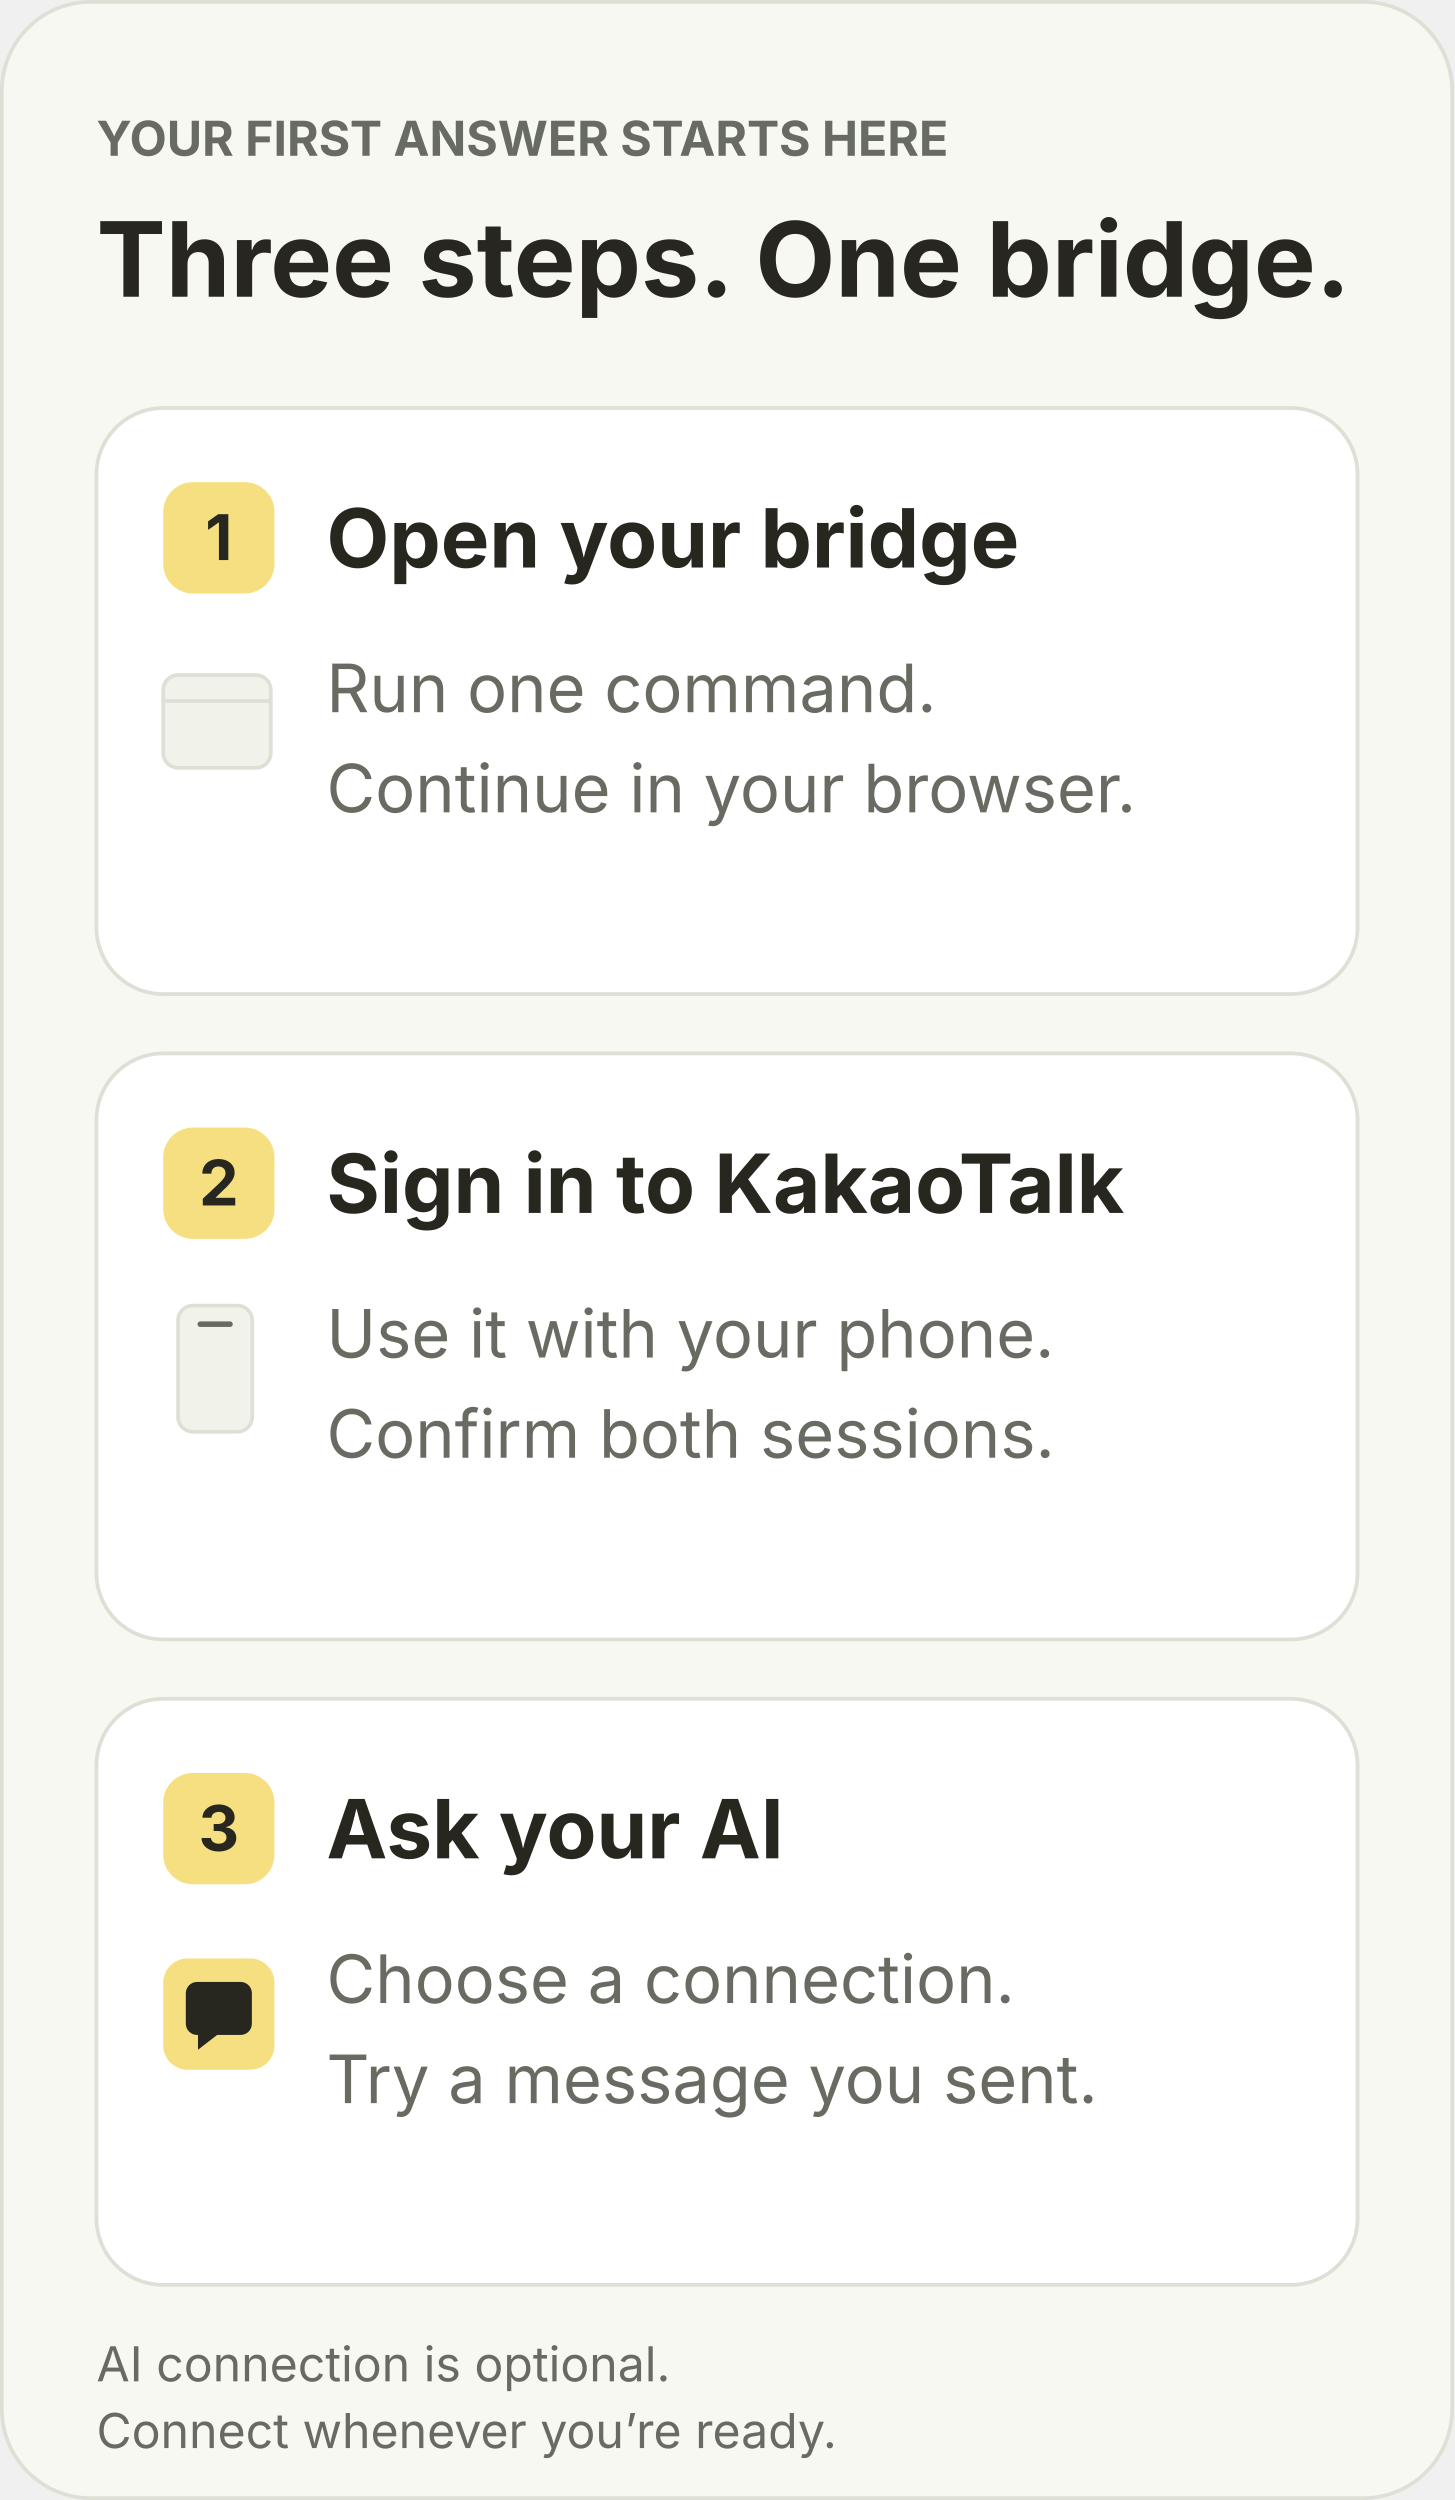
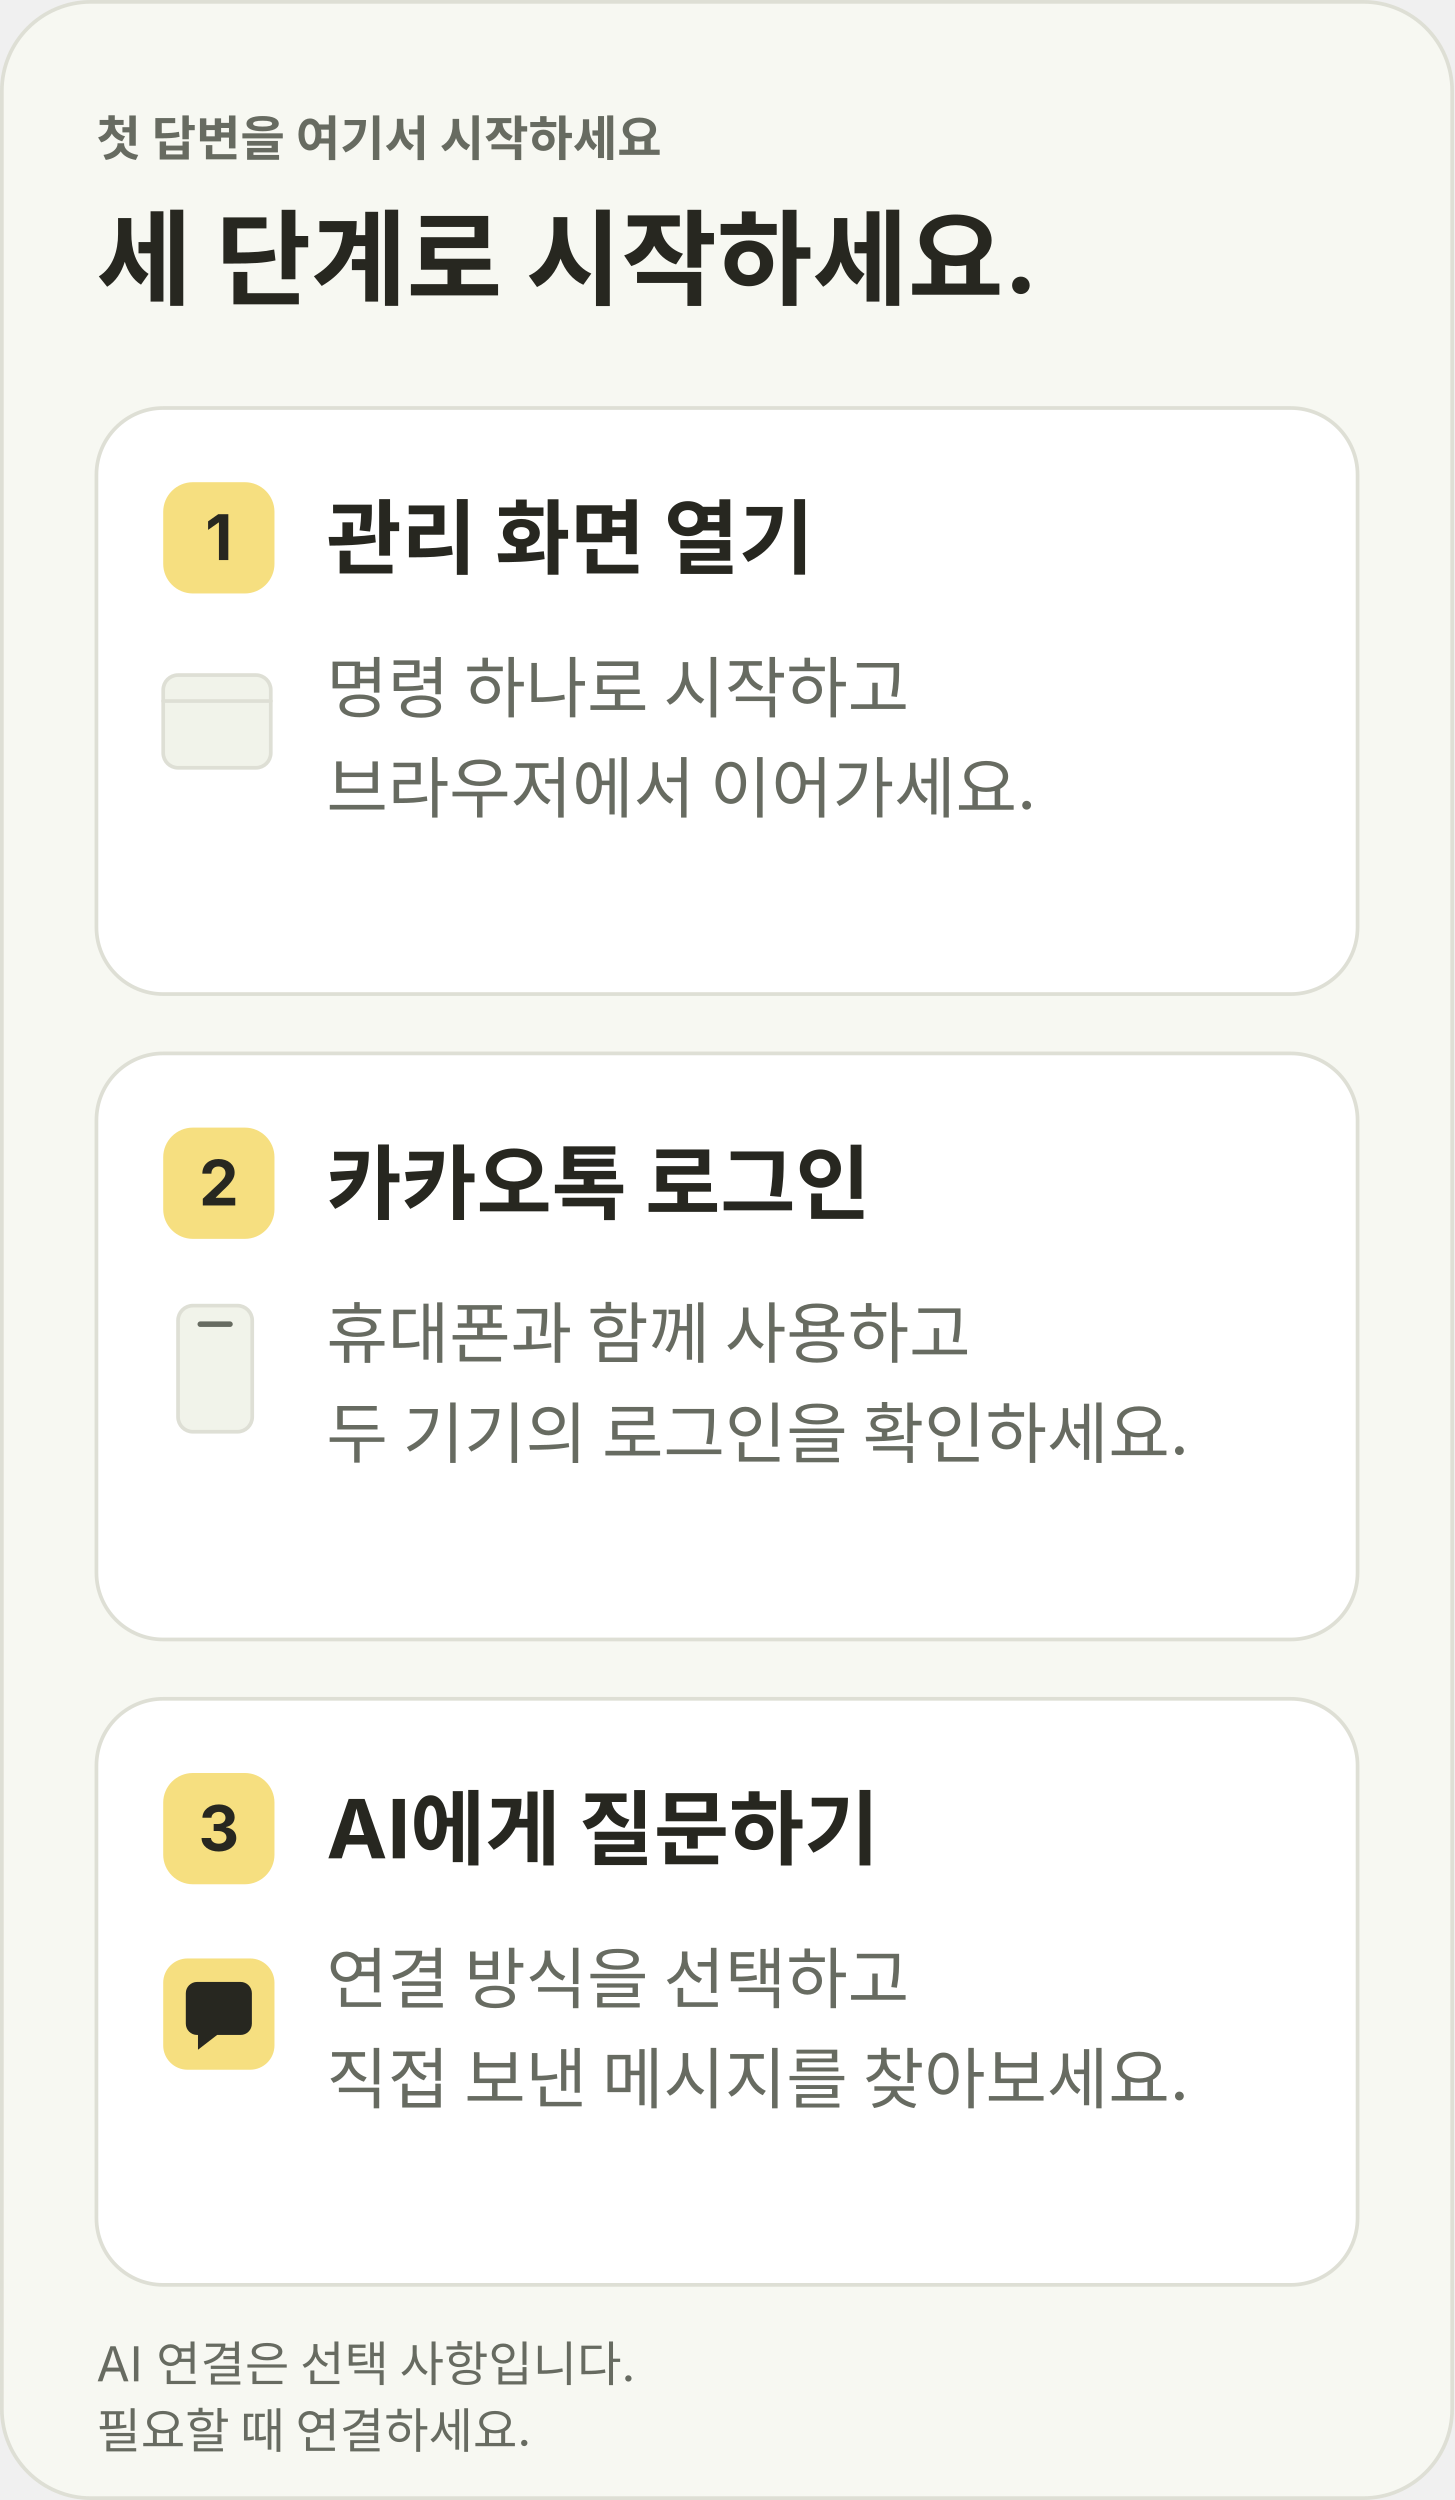
<svg xmlns="http://www.w3.org/2000/svg" width="392" height="674" viewBox="0 0 392 674" role="img" aria-labelledby="title desc">
  <rect x="0.5" y="0.5" width="391" height="673" rx="24" fill="#f7f8f2" stroke="#dedfd5" />
-   <text x="26" y="42" font-family="Inter, -apple-system, BlinkMacSystemFont, Segoe UI, Arial, sans-serif" font-size="13" font-weight="650" fill="#676b61" text-anchor="start">YOUR FIRST ANSWER STARTS HERE</text>
-   <text x="26" y="80" font-family="Inter, -apple-system, BlinkMacSystemFont, Segoe UI, Arial, sans-serif" font-size="28" font-weight="650" fill="#272720" text-anchor="start">Three steps. One bridge.</text>
+   <text x="26" y="42" font-family="Inter, -apple-system, BlinkMacSystemFont, Segoe UI, Arial, sans-serif" font-size="13" font-weight="650" fill="#676b61" text-anchor="start">첫 답변을 여기서 시작하세요</text>
+   <text x="26" y="80" font-family="Inter, -apple-system, BlinkMacSystemFont, Segoe UI, Arial, sans-serif" font-size="28" font-weight="650" fill="#272720" text-anchor="start">세 단계로 시작하세요.</text>
  <g transform="translate(26 110)">
    <rect x="0" y="0" width="340" height="158" rx="18" fill="white" stroke="#dedfd5" />
    <rect x="18" y="20" width="30" height="30" rx="8" fill="#f6df80" stroke="none" />
    <text x="33" y="41" font-family="Inter, -apple-system, BlinkMacSystemFont, Segoe UI, Arial, sans-serif" font-size="17" font-weight="700" fill="#272720" text-anchor="middle">1</text>
-     <text x="62" y="43" font-family="Inter, -apple-system, BlinkMacSystemFont, Segoe UI, Arial, sans-serif" font-size="22" font-weight="650" fill="#272720" text-anchor="start">Open your bridge</text>
-     <text x="62" y="82" font-family="Inter, -apple-system, BlinkMacSystemFont, Segoe UI, Arial, sans-serif" font-size="18" font-weight="400" fill="#676b61" text-anchor="start">Run one command.</text>
-     <text x="62" y="109" font-family="Inter, -apple-system, BlinkMacSystemFont, Segoe UI, Arial, sans-serif" font-size="18" font-weight="400" fill="#676b61" text-anchor="start">Continue in your browser.</text>
+     <text x="62" y="43" font-family="Inter, -apple-system, BlinkMacSystemFont, Segoe UI, Arial, sans-serif" font-size="22" font-weight="650" fill="#272720" text-anchor="start">관리 화면 열기</text>
+     <text x="62" y="82" font-family="Inter, -apple-system, BlinkMacSystemFont, Segoe UI, Arial, sans-serif" font-size="18" font-weight="400" fill="#676b61" text-anchor="start">명령 하나로 시작하고</text>
+     <text x="62" y="109" font-family="Inter, -apple-system, BlinkMacSystemFont, Segoe UI, Arial, sans-serif" font-size="18" font-weight="400" fill="#676b61" text-anchor="start">브라우저에서 이어가세요.</text>
    <rect x="18" y="72" width="29" height="25" rx="4" fill="#f1f3ea" stroke="#dedfd5" />
    <path d="M18 79h29" stroke="#dedfd5" stroke-width="1" fill="none" stroke-linecap="round" stroke-linejoin="round" />
  </g>
  <g transform="translate(26 284)">
    <rect x="0" y="0" width="340" height="158" rx="18" fill="white" stroke="#dedfd5" />
    <rect x="18" y="20" width="30" height="30" rx="8" fill="#f6df80" stroke="none" />
    <text x="33" y="41" font-family="Inter, -apple-system, BlinkMacSystemFont, Segoe UI, Arial, sans-serif" font-size="17" font-weight="700" fill="#272720" text-anchor="middle">2</text>
-     <text x="62" y="43" font-family="Inter, -apple-system, BlinkMacSystemFont, Segoe UI, Arial, sans-serif" font-size="22" font-weight="650" fill="#272720" text-anchor="start">Sign in to KakaoTalk</text>
-     <text x="62" y="82" font-family="Inter, -apple-system, BlinkMacSystemFont, Segoe UI, Arial, sans-serif" font-size="18" font-weight="400" fill="#676b61" text-anchor="start">Use it with your phone.</text>
-     <text x="62" y="109" font-family="Inter, -apple-system, BlinkMacSystemFont, Segoe UI, Arial, sans-serif" font-size="18" font-weight="400" fill="#676b61" text-anchor="start">Confirm both sessions.</text>
+     <text x="62" y="43" font-family="Inter, -apple-system, BlinkMacSystemFont, Segoe UI, Arial, sans-serif" font-size="22" font-weight="650" fill="#272720" text-anchor="start">카카오톡 로그인</text>
+     <text x="62" y="82" font-family="Inter, -apple-system, BlinkMacSystemFont, Segoe UI, Arial, sans-serif" font-size="18" font-weight="400" fill="#676b61" text-anchor="start">휴대폰과 함께 사용하고</text>
+     <text x="62" y="109" font-family="Inter, -apple-system, BlinkMacSystemFont, Segoe UI, Arial, sans-serif" font-size="18" font-weight="400" fill="#676b61" text-anchor="start">두 기기의 로그인을 확인하세요.</text>
    <rect x="22" y="68" width="20" height="34" rx="4" fill="#f1f3ea" stroke="#dedfd5" />
    <path d="M28 73h8" stroke="#676b61" stroke-width="1.5" fill="none" stroke-linecap="round" stroke-linejoin="round" />
  </g>
  <g transform="translate(26 458)">
    <rect x="0" y="0" width="340" height="158" rx="18" fill="white" stroke="#dedfd5" />
    <rect x="18" y="20" width="30" height="30" rx="8" fill="#f6df80" stroke="none" />
    <text x="33" y="41" font-family="Inter, -apple-system, BlinkMacSystemFont, Segoe UI, Arial, sans-serif" font-size="17" font-weight="700" fill="#272720" text-anchor="middle">3</text>
-     <text x="62" y="43" font-family="Inter, -apple-system, BlinkMacSystemFont, Segoe UI, Arial, sans-serif" font-size="22" font-weight="650" fill="#272720" text-anchor="start">Ask your AI</text>
-     <text x="62" y="82" font-family="Inter, -apple-system, BlinkMacSystemFont, Segoe UI, Arial, sans-serif" font-size="18" font-weight="400" fill="#676b61" text-anchor="start">Choose a connection.</text>
-     <text x="62" y="109" font-family="Inter, -apple-system, BlinkMacSystemFont, Segoe UI, Arial, sans-serif" font-size="18" font-weight="400" fill="#676b61" text-anchor="start">Try a message you sent.</text>
+     <text x="62" y="43" font-family="Inter, -apple-system, BlinkMacSystemFont, Segoe UI, Arial, sans-serif" font-size="22" font-weight="650" fill="#272720" text-anchor="start">AI에게 질문하기</text>
+     <text x="62" y="82" font-family="Inter, -apple-system, BlinkMacSystemFont, Segoe UI, Arial, sans-serif" font-size="18" font-weight="400" fill="#676b61" text-anchor="start">연결 방식을 선택하고</text>
+     <text x="62" y="109" font-family="Inter, -apple-system, BlinkMacSystemFont, Segoe UI, Arial, sans-serif" font-size="18" font-weight="400" fill="#676b61" text-anchor="start">직접 보낸 메시지를 찾아보세요.</text>
    <g transform="translate(18 70) scale(0.234375)">
      <rect width="128" height="128" rx="28" fill="#f6df80" />
      <path d="M39 27h50a13 13 0 0 1 13 13v35a13 13 0 0 1-13 13H62l-22 17V88h-1a13 13 0 0 1-13-13V40a13 13 0 0 1 13-13Z" fill="#272720" />
    </g>
  </g>
-   <text x="26" y="642" font-family="Inter, -apple-system, BlinkMacSystemFont, Segoe UI, Arial, sans-serif" font-size="13" font-weight="400" fill="#676b61" text-anchor="start">AI connection is optional.</text>
-   <text x="26" y="660" font-family="Inter, -apple-system, BlinkMacSystemFont, Segoe UI, Arial, sans-serif" font-size="13" font-weight="400" fill="#676b61" text-anchor="start">Connect whenever you’re ready.</text>
+   <text x="26" y="642" font-family="Inter, -apple-system, BlinkMacSystemFont, Segoe UI, Arial, sans-serif" font-size="13" font-weight="400" fill="#676b61" text-anchor="start">AI 연결은 선택 사항입니다.</text>
+   <text x="26" y="660" font-family="Inter, -apple-system, BlinkMacSystemFont, Segoe UI, Arial, sans-serif" font-size="13" font-weight="400" fill="#676b61" text-anchor="start">필요할 때 연결하세요.</text>
</svg>
